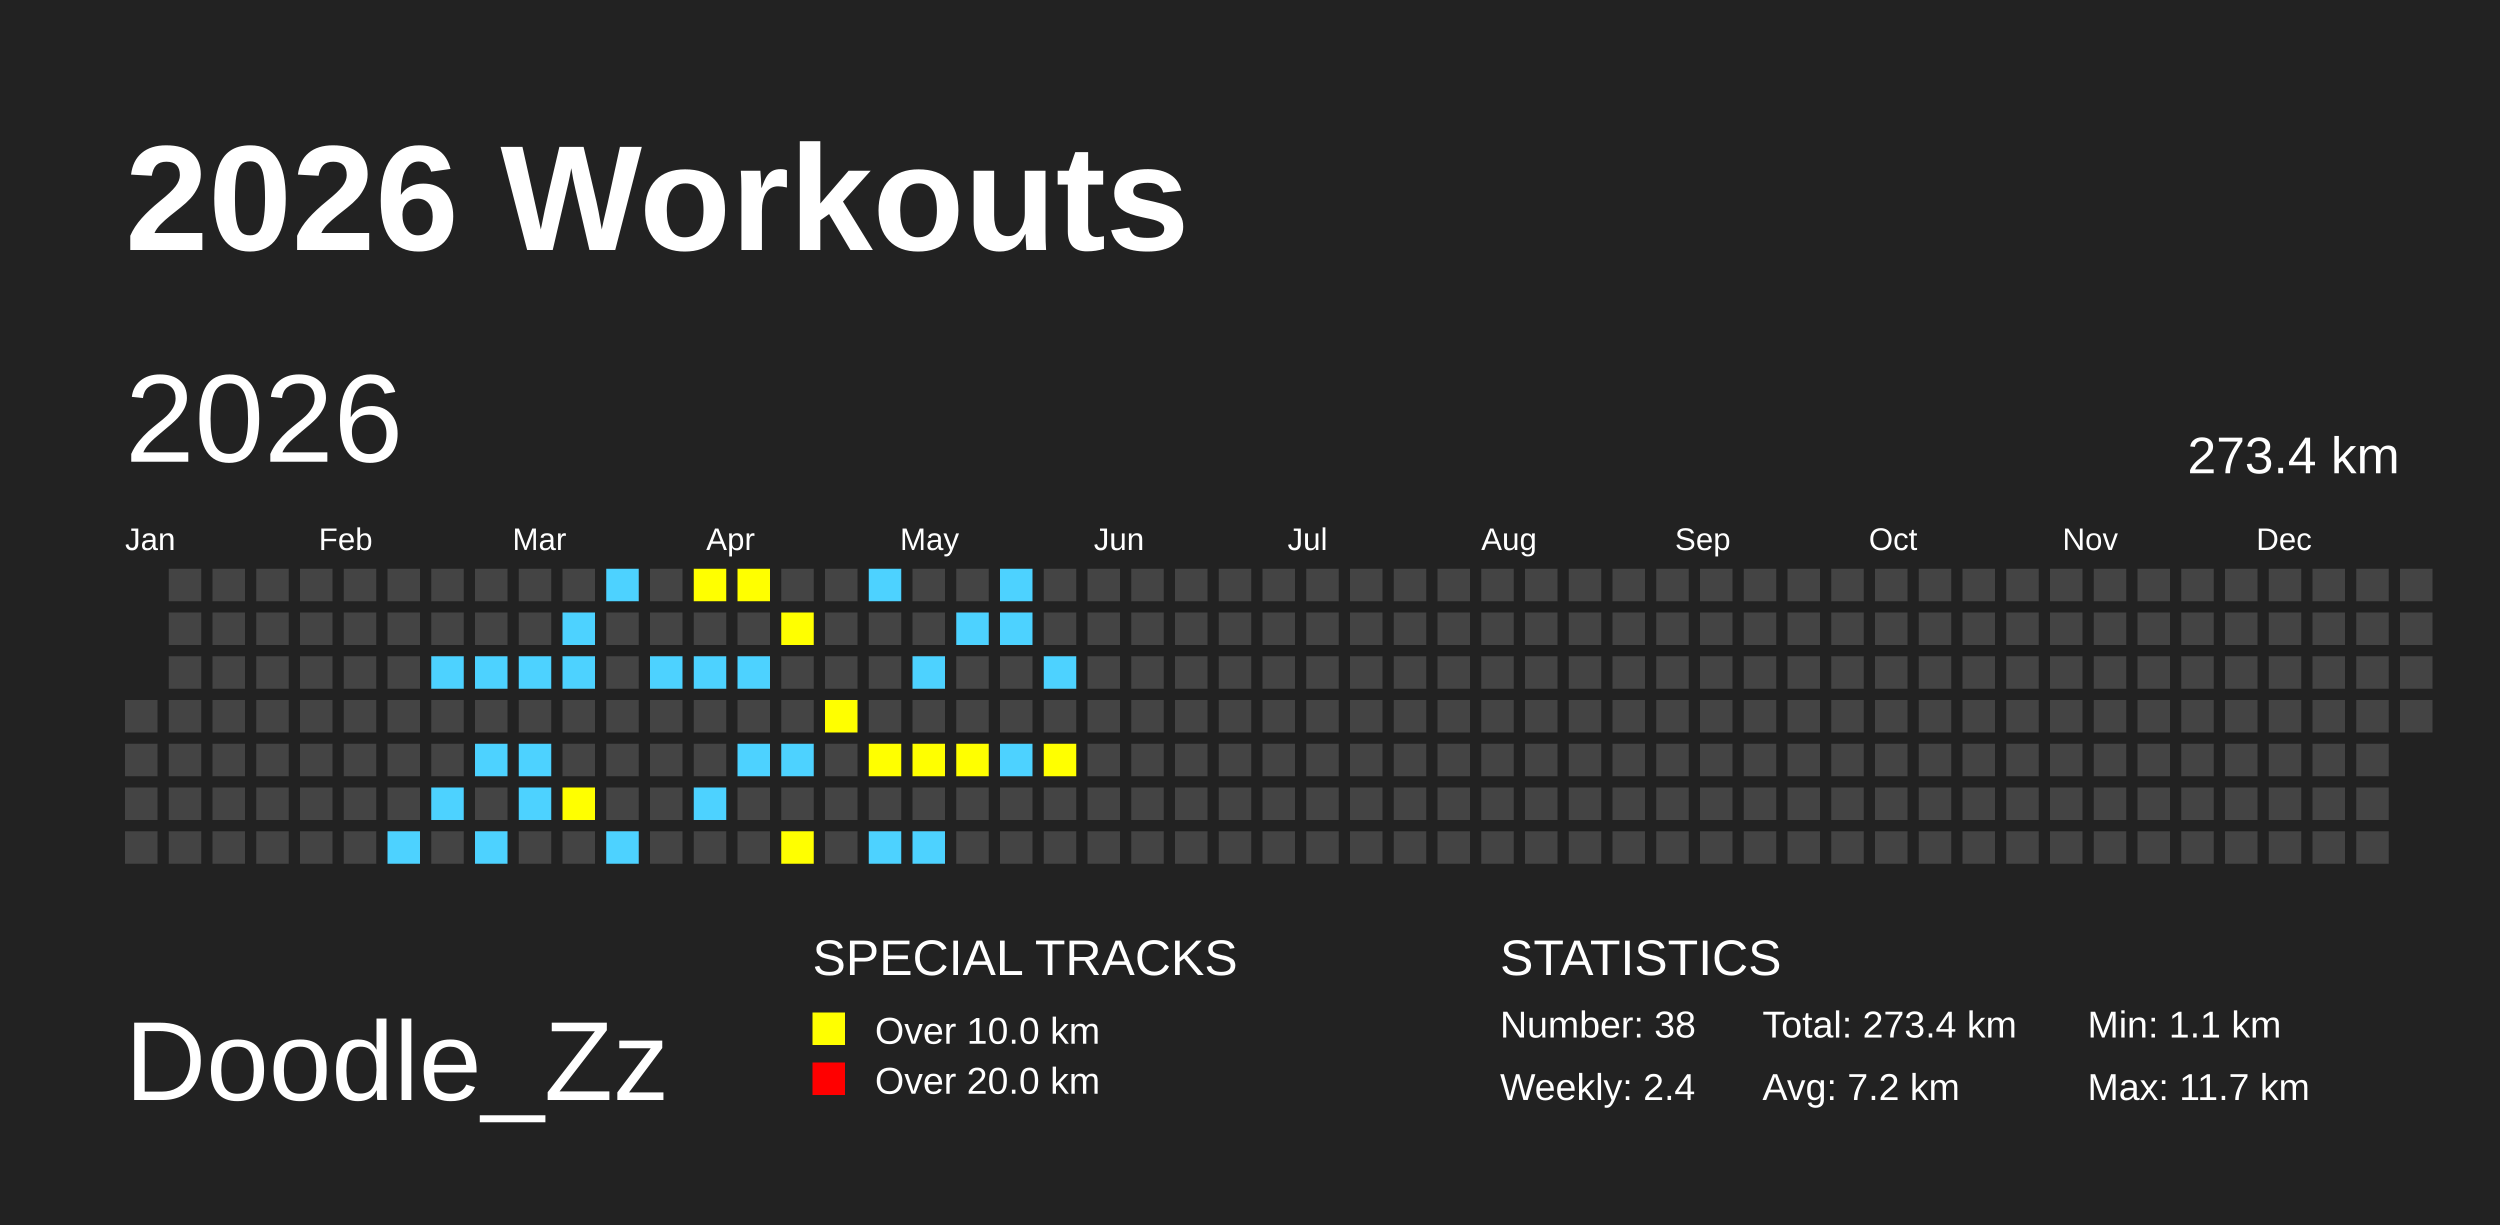
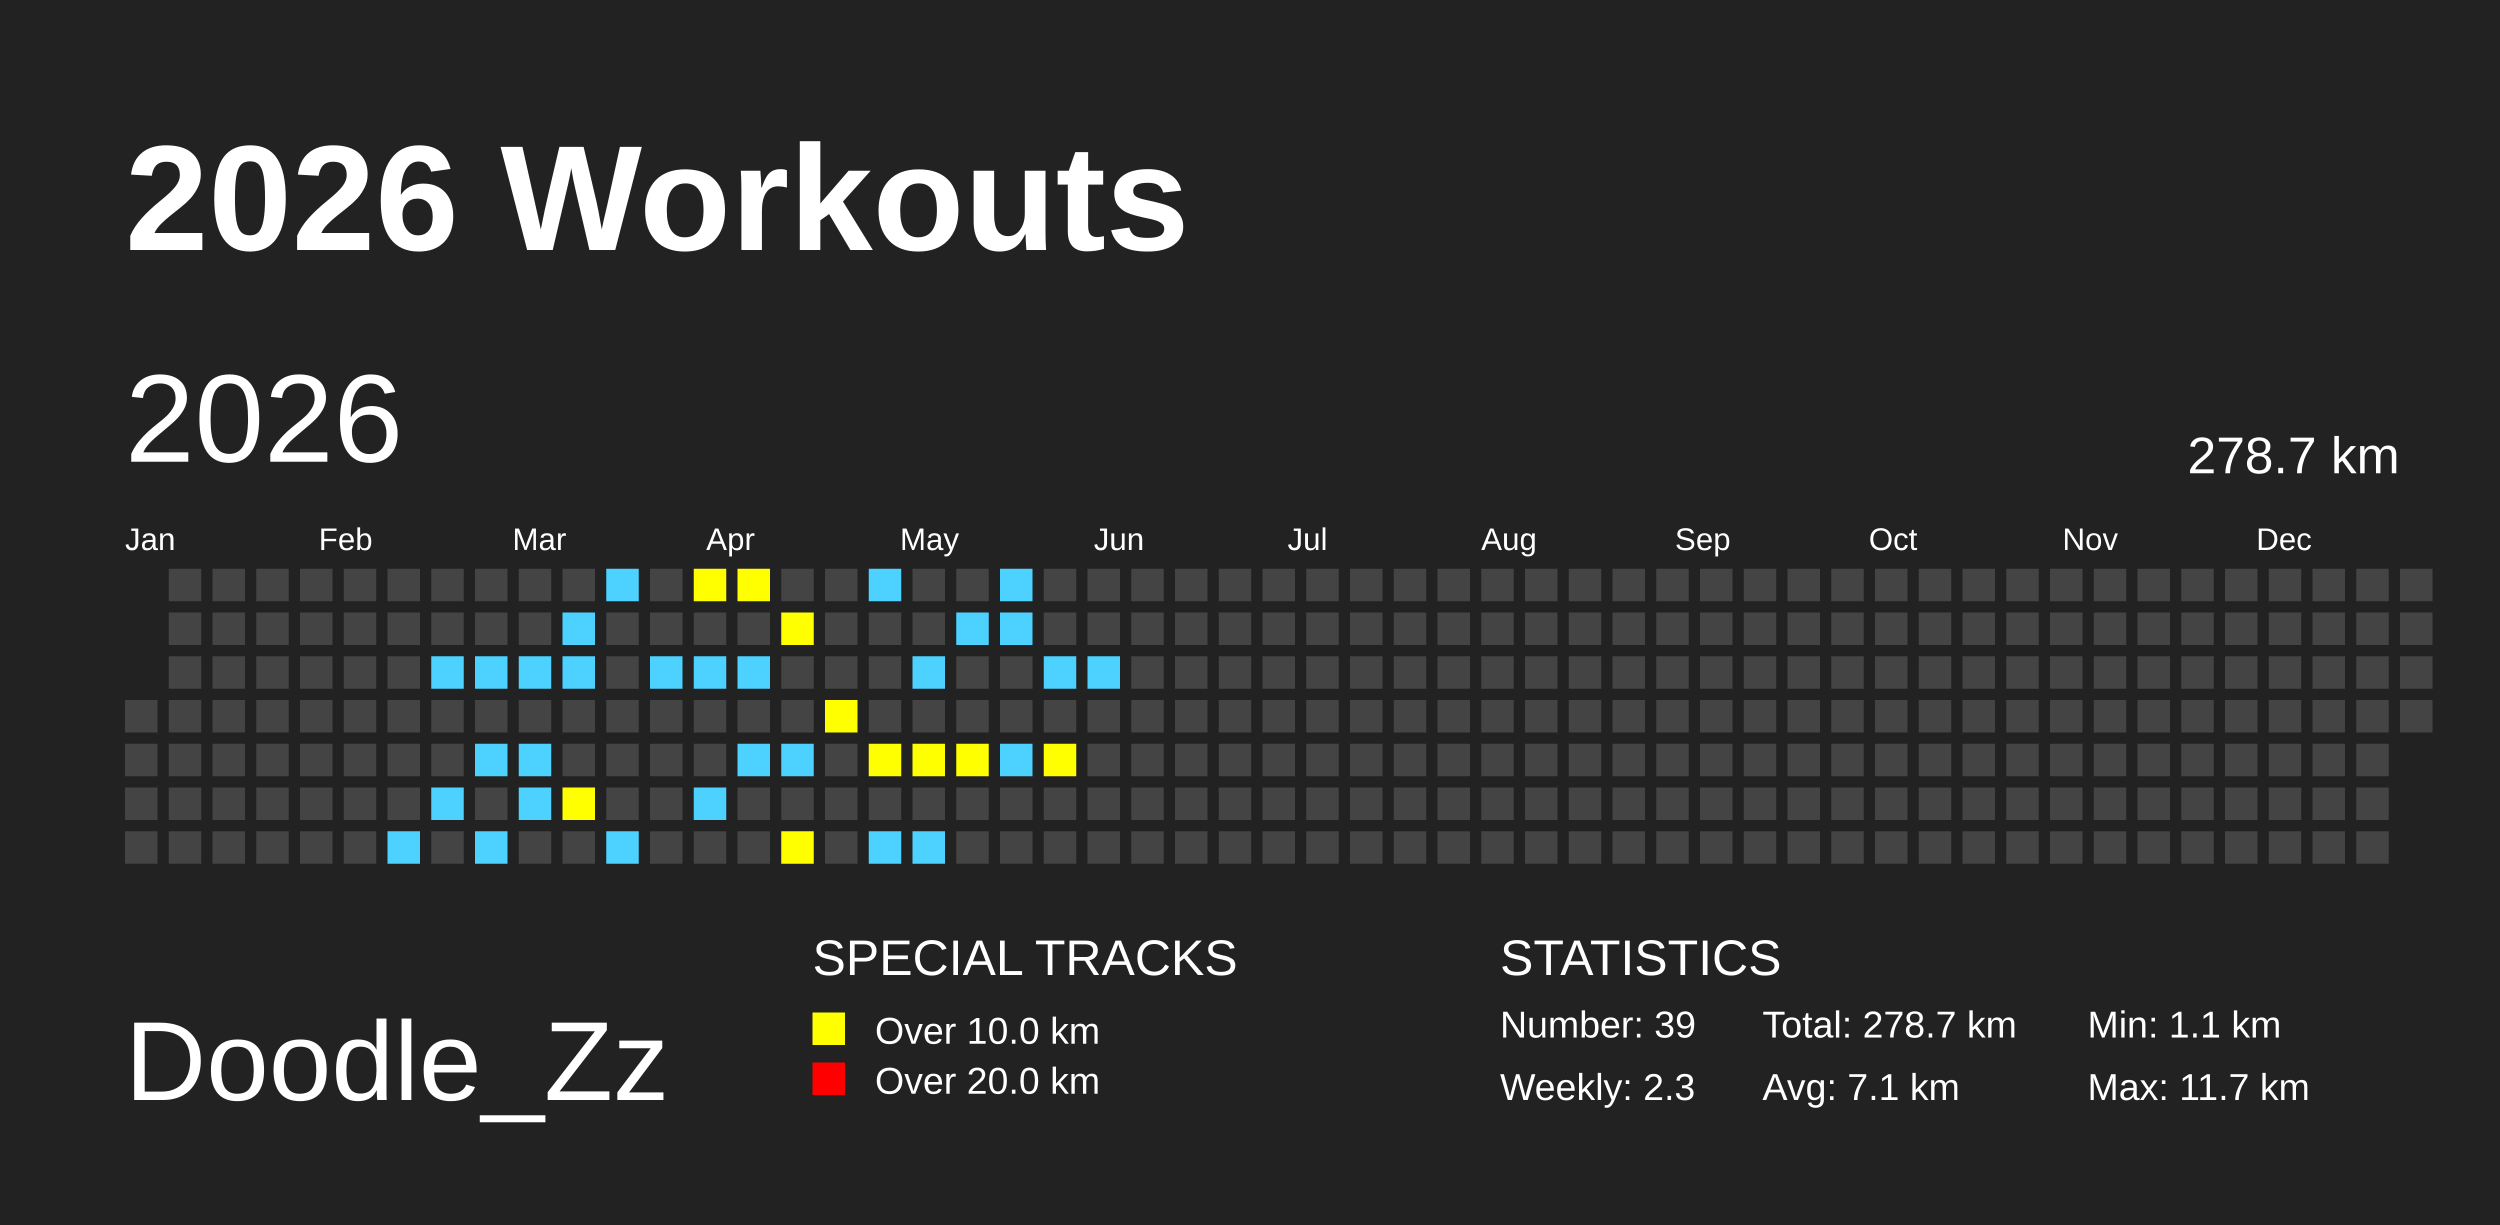
<svg xmlns="http://www.w3.org/2000/svg" baseProfile="full" height="98mm" version="1.1" viewBox="0,0,200,98" width="200mm">
  <defs />
  <rect fill="#222222" height="98" width="200" x="0" y="0" />
  <text fill="#FFFFFF" style="font-size:12px; font-family:Arial; font-weight:bold;" x="10" y="20">2026 Workouts</text>
  <text fill="#FFFFFF" style="font-size:9px; font-family:Arial" x="10" y="88">Doodle_Zz</text>
  <text fill="#FFFFFF" style="font-size:4px; font-family:Arial" x="65" y="78">SPECIAL TRACKS</text>
  <rect fill="yellow" height="2.6" width="2.6" x="65" y="81" />
  <text fill="#FFFFFF" style="font-size:3px; font-family:Arial" x="70" y="83.5">Over 10.0 km</text>
  <rect fill="red" height="2.6" width="2.6" x="65" y="85" />
  <text fill="#FFFFFF" style="font-size:3px; font-family:Arial" x="70" y="87.5">Over 20.0 km</text>
  <text fill="#FFFFFF" style="font-size:4px; font-family:Arial" x="120" y="78">STATISTICS</text>
-   <text fill="#FFFFFF" style="font-size:3px; font-family:Arial" x="120" y="83">Number: 38</text>
-   <text fill="#FFFFFF" style="font-size:3px; font-family:Arial" x="120" y="88">Weekly: 2.4</text>
-   <text fill="#FFFFFF" style="font-size:3px; font-family:Arial" x="141" y="83">Total: 273.4 km</text>
-   <text fill="#FFFFFF" style="font-size:3px; font-family:Arial" x="141" y="88">Avg: 7.2 km</text>
+   <text fill="#FFFFFF" style="font-size:3px; font-family:Arial" x="120" y="83">Number: 39</text>
+   <text fill="#FFFFFF" style="font-size:3px; font-family:Arial" x="120" y="88">Weekly: 2.3</text>
+   <text fill="#FFFFFF" style="font-size:3px; font-family:Arial" x="141" y="83">Total: 278.7 km</text>
+   <text fill="#FFFFFF" style="font-size:3px; font-family:Arial" x="141" y="88">Avg: 7.1 km</text>
  <text fill="#FFFFFF" style="font-size:3px; font-family:Arial" x="167" y="83">Min: 1.1 km</text>
  <text fill="#FFFFFF" style="font-size:3px; font-family:Arial" x="167" y="88">Max: 11.7 km</text>
  <text dominant-baseline="hanging" fill="#FFFFFF" style="font-size:10.0px; font-family:Arial;" x="10" y="30">2026</text>
-   <text dominant-baseline="hanging" fill="#FFFFFF" style="font-size:4.125px; font-family:Arial;" x="175" y="35">273.4 km</text>
+   <text dominant-baseline="hanging" fill="#FFFFFF" style="font-size:4.125px; font-family:Arial;" x="175" y="35">278.7 km</text>
  <text fill="#FFFFFF" style="font-size:2.5px; font-family:Arial" x="10.0" y="44">Jan</text>
  <text fill="#FFFFFF" style="font-size:2.5px; font-family:Arial" x="25.5" y="44">Feb</text>
  <text fill="#FFFFFF" style="font-size:2.5px; font-family:Arial" x="41.0" y="44">Mar</text>
  <text fill="#FFFFFF" style="font-size:2.5px; font-family:Arial" x="56.5" y="44">Apr</text>
  <text fill="#FFFFFF" style="font-size:2.5px; font-family:Arial" x="72.0" y="44">May</text>
  <text fill="#FFFFFF" style="font-size:2.5px; font-family:Arial" x="87.5" y="44">Jun</text>
  <text fill="#FFFFFF" style="font-size:2.5px; font-family:Arial" x="103.0" y="44">Jul</text>
  <text fill="#FFFFFF" style="font-size:2.5px; font-family:Arial" x="118.5" y="44">Aug</text>
  <text fill="#FFFFFF" style="font-size:2.5px; font-family:Arial" x="134.0" y="44">Sep</text>
  <text fill="#FFFFFF" style="font-size:2.5px; font-family:Arial" x="149.5" y="44">Oct</text>
  <text fill="#FFFFFF" style="font-size:2.5px; font-family:Arial" x="165.0" y="44">Nov</text>
  <text fill="#FFFFFF" style="font-size:2.5px; font-family:Arial" x="180.5" y="44">Dec</text>
  <rect fill="#444444" height="2.6" width="2.6" x="10.0" y="56.0" />
  <rect fill="#444444" height="2.6" width="2.6" x="10.0" y="59.5" />
  <rect fill="#444444" height="2.6" width="2.6" x="10.0" y="63.0" />
  <rect fill="#444444" height="2.6" width="2.6" x="10.0" y="66.5" />
  <rect fill="#444444" height="2.6" width="2.6" x="13.5" y="45.5" />
  <rect fill="#444444" height="2.6" width="2.6" x="13.5" y="49.0" />
  <rect fill="#444444" height="2.6" width="2.6" x="13.5" y="52.5" />
  <rect fill="#444444" height="2.6" width="2.6" x="13.5" y="56.0" />
  <rect fill="#444444" height="2.6" width="2.6" x="13.5" y="59.5" />
  <rect fill="#444444" height="2.6" width="2.6" x="13.5" y="63.0" />
  <rect fill="#444444" height="2.6" width="2.6" x="13.5" y="66.5" />
  <rect fill="#444444" height="2.6" width="2.6" x="17.0" y="45.5" />
  <rect fill="#444444" height="2.6" width="2.6" x="17.0" y="49.0" />
  <rect fill="#444444" height="2.6" width="2.6" x="17.0" y="52.5" />
  <rect fill="#444444" height="2.6" width="2.6" x="17.0" y="56.0" />
  <rect fill="#444444" height="2.6" width="2.6" x="17.0" y="59.5" />
  <rect fill="#444444" height="2.6" width="2.6" x="17.0" y="63.0" />
  <rect fill="#444444" height="2.6" width="2.6" x="17.0" y="66.5" />
  <rect fill="#444444" height="2.6" width="2.6" x="20.5" y="45.5" />
  <rect fill="#444444" height="2.6" width="2.6" x="20.5" y="49.0" />
  <rect fill="#444444" height="2.6" width="2.6" x="20.5" y="52.5" />
  <rect fill="#444444" height="2.6" width="2.6" x="20.5" y="56.0" />
  <rect fill="#444444" height="2.6" width="2.6" x="20.5" y="59.5" />
  <rect fill="#444444" height="2.6" width="2.6" x="20.5" y="63.0" />
  <rect fill="#444444" height="2.6" width="2.6" x="20.5" y="66.5" />
  <rect fill="#444444" height="2.6" width="2.6" x="24.0" y="45.5" />
  <rect fill="#444444" height="2.6" width="2.6" x="24.0" y="49.0" />
  <rect fill="#444444" height="2.6" width="2.6" x="24.0" y="52.5" />
  <rect fill="#444444" height="2.6" width="2.6" x="24.0" y="56.0" />
  <rect fill="#444444" height="2.6" width="2.6" x="24.0" y="59.5" />
  <rect fill="#444444" height="2.6" width="2.6" x="24.0" y="63.0" />
  <rect fill="#444444" height="2.6" width="2.6" x="24.0" y="66.5" />
  <rect fill="#444444" height="2.6" width="2.6" x="27.5" y="45.5" />
  <rect fill="#444444" height="2.6" width="2.6" x="27.5" y="49.0" />
  <rect fill="#444444" height="2.6" width="2.6" x="27.5" y="52.5" />
  <rect fill="#444444" height="2.6" width="2.6" x="27.5" y="56.0" />
  <rect fill="#444444" height="2.6" width="2.6" x="27.5" y="59.5" />
  <rect fill="#444444" height="2.6" width="2.6" x="27.5" y="63.0" />
  <rect fill="#444444" height="2.6" width="2.6" x="27.5" y="66.5" />
  <rect fill="#444444" height="2.6" width="2.6" x="31.0" y="45.5" />
  <rect fill="#444444" height="2.6" width="2.6" x="31.0" y="49.0" />
  <rect fill="#444444" height="2.6" width="2.6" x="31.0" y="52.5" />
  <rect fill="#444444" height="2.6" width="2.6" x="31.0" y="56.0" />
  <rect fill="#444444" height="2.6" width="2.6" x="31.0" y="59.5" />
  <rect fill="#444444" height="2.6" width="2.6" x="31.0" y="63.0" />
  <rect fill="#4DD2FF" height="2.6" width="2.6" x="31.0" y="66.5" />
  <rect fill="#444444" height="2.6" width="2.6" x="34.5" y="45.5" />
  <rect fill="#444444" height="2.6" width="2.6" x="34.5" y="49.0" />
  <rect fill="#4DD2FF" height="2.6" width="2.6" x="34.5" y="52.5" />
  <rect fill="#444444" height="2.6" width="2.6" x="34.5" y="56.0" />
  <rect fill="#444444" height="2.6" width="2.6" x="34.5" y="59.5" />
  <rect fill="#4DD2FF" height="2.6" width="2.6" x="34.5" y="63.0" />
  <rect fill="#444444" height="2.6" width="2.6" x="34.5" y="66.5" />
  <rect fill="#444444" height="2.6" width="2.6" x="38.0" y="45.5" />
  <rect fill="#444444" height="2.6" width="2.6" x="38.0" y="49.0" />
  <rect fill="#4DD2FF" height="2.6" width="2.6" x="38.0" y="52.5" />
  <rect fill="#444444" height="2.6" width="2.6" x="38.0" y="56.0" />
  <rect fill="#4DD2FF" height="2.6" width="2.6" x="38.0" y="59.5" />
  <rect fill="#444444" height="2.6" width="2.6" x="38.0" y="63.0" />
  <rect fill="#4DD2FF" height="2.6" width="2.6" x="38.0" y="66.5" />
  <rect fill="#444444" height="2.6" width="2.6" x="41.5" y="45.5" />
  <rect fill="#444444" height="2.6" width="2.6" x="41.5" y="49.0" />
  <rect fill="#4DD2FF" height="2.6" width="2.6" x="41.5" y="52.5" />
  <rect fill="#444444" height="2.6" width="2.6" x="41.5" y="56.0" />
  <rect fill="#4DD2FF" height="2.6" width="2.6" x="41.5" y="59.5" />
  <rect fill="#4DD2FF" height="2.6" width="2.6" x="41.5" y="63.0" />
  <rect fill="#444444" height="2.6" width="2.6" x="41.5" y="66.5" />
  <rect fill="#444444" height="2.6" width="2.6" x="45.0" y="45.5" />
  <rect fill="#4DD2FF" height="2.6" width="2.6" x="45.0" y="49.0" />
  <rect fill="#4DD2FF" height="2.6" width="2.6" x="45.0" y="52.5" />
  <rect fill="#444444" height="2.6" width="2.6" x="45.0" y="56.0" />
  <rect fill="#444444" height="2.6" width="2.6" x="45.0" y="59.5" />
  <rect fill="yellow" height="2.6" width="2.6" x="45.0" y="63.0" />
  <rect fill="#444444" height="2.6" width="2.6" x="45.0" y="66.5" />
  <rect fill="#4DD2FF" height="2.6" width="2.6" x="48.5" y="45.5" />
  <rect fill="#444444" height="2.6" width="2.6" x="48.5" y="49.0" />
  <rect fill="#444444" height="2.6" width="2.6" x="48.5" y="52.5" />
  <rect fill="#444444" height="2.6" width="2.6" x="48.5" y="56.0" />
  <rect fill="#444444" height="2.6" width="2.6" x="48.5" y="59.5" />
  <rect fill="#444444" height="2.6" width="2.6" x="48.5" y="63.0" />
  <rect fill="#4DD2FF" height="2.6" width="2.6" x="48.5" y="66.5" />
  <rect fill="#444444" height="2.6" width="2.6" x="52.0" y="45.5" />
  <rect fill="#444444" height="2.6" width="2.6" x="52.0" y="49.0" />
  <rect fill="#4DD2FF" height="2.6" width="2.6" x="52.0" y="52.5" />
  <rect fill="#444444" height="2.6" width="2.6" x="52.0" y="56.0" />
  <rect fill="#444444" height="2.6" width="2.6" x="52.0" y="59.5" />
  <rect fill="#444444" height="2.6" width="2.6" x="52.0" y="63.0" />
  <rect fill="#444444" height="2.6" width="2.6" x="52.0" y="66.5" />
  <rect fill="yellow" height="2.6" width="2.6" x="55.5" y="45.5" />
  <rect fill="#444444" height="2.6" width="2.6" x="55.5" y="49.0" />
  <rect fill="#4DD2FF" height="2.6" width="2.6" x="55.5" y="52.5" />
  <rect fill="#444444" height="2.6" width="2.6" x="55.5" y="56.0" />
  <rect fill="#444444" height="2.6" width="2.6" x="55.5" y="59.5" />
  <rect fill="#4DD2FF" height="2.6" width="2.6" x="55.5" y="63.0" />
  <rect fill="#444444" height="2.6" width="2.6" x="55.5" y="66.5" />
  <rect fill="yellow" height="2.6" width="2.6" x="59.0" y="45.5" />
  <rect fill="#444444" height="2.6" width="2.6" x="59.0" y="49.0" />
  <rect fill="#4DD2FF" height="2.6" width="2.6" x="59.0" y="52.5" />
  <rect fill="#444444" height="2.6" width="2.6" x="59.0" y="56.0" />
  <rect fill="#4DD2FF" height="2.6" width="2.6" x="59.0" y="59.5" />
  <rect fill="#444444" height="2.6" width="2.6" x="59.0" y="63.0" />
  <rect fill="#444444" height="2.6" width="2.6" x="59.0" y="66.5" />
  <rect fill="#444444" height="2.6" width="2.6" x="62.5" y="45.5" />
  <rect fill="yellow" height="2.6" width="2.6" x="62.5" y="49.0" />
  <rect fill="#444444" height="2.6" width="2.6" x="62.5" y="52.5" />
  <rect fill="#444444" height="2.6" width="2.6" x="62.5" y="56.0" />
  <rect fill="#4DD2FF" height="2.6" width="2.6" x="62.5" y="59.5" />
  <rect fill="#444444" height="2.6" width="2.6" x="62.5" y="63.0" />
  <rect fill="yellow" height="2.6" width="2.6" x="62.5" y="66.5" />
  <rect fill="#444444" height="2.6" width="2.6" x="66.0" y="45.5" />
  <rect fill="#444444" height="2.6" width="2.6" x="66.0" y="49.0" />
  <rect fill="#444444" height="2.6" width="2.6" x="66.0" y="52.5" />
  <rect fill="yellow" height="2.6" width="2.6" x="66.0" y="56.0" />
  <rect fill="#444444" height="2.6" width="2.6" x="66.0" y="59.5" />
  <rect fill="#444444" height="2.6" width="2.6" x="66.0" y="63.0" />
  <rect fill="#444444" height="2.6" width="2.6" x="66.0" y="66.5" />
  <rect fill="#4DD2FF" height="2.6" width="2.6" x="69.5" y="45.5" />
  <rect fill="#444444" height="2.6" width="2.6" x="69.5" y="49.0" />
  <rect fill="#444444" height="2.6" width="2.6" x="69.5" y="52.5" />
  <rect fill="#444444" height="2.6" width="2.6" x="69.5" y="56.0" />
  <rect fill="yellow" height="2.6" width="2.6" x="69.5" y="59.5" />
  <rect fill="#444444" height="2.6" width="2.6" x="69.5" y="63.0" />
  <rect fill="#4DD2FF" height="2.6" width="2.6" x="69.5" y="66.5" />
  <rect fill="#444444" height="2.6" width="2.6" x="73.0" y="45.5" />
  <rect fill="#444444" height="2.6" width="2.6" x="73.0" y="49.0" />
  <rect fill="#4DD2FF" height="2.6" width="2.6" x="73.0" y="52.5" />
  <rect fill="#444444" height="2.6" width="2.6" x="73.0" y="56.0" />
  <rect fill="yellow" height="2.6" width="2.6" x="73.0" y="59.5" />
  <rect fill="#444444" height="2.6" width="2.6" x="73.0" y="63.0" />
  <rect fill="#4DD2FF" height="2.6" width="2.6" x="73.0" y="66.5" />
  <rect fill="#444444" height="2.6" width="2.6" x="76.5" y="45.5" />
  <rect fill="#4DD2FF" height="2.6" width="2.6" x="76.5" y="49.0" />
  <rect fill="#444444" height="2.6" width="2.6" x="76.5" y="52.5" />
  <rect fill="#444444" height="2.6" width="2.6" x="76.5" y="56.0" />
  <rect fill="yellow" height="2.6" width="2.6" x="76.5" y="59.5" />
  <rect fill="#444444" height="2.6" width="2.6" x="76.5" y="63.0" />
  <rect fill="#444444" height="2.6" width="2.6" x="76.5" y="66.5" />
  <rect fill="#4DD2FF" height="2.6" width="2.6" x="80.0" y="45.5" />
  <rect fill="#4DD2FF" height="2.6" width="2.6" x="80.0" y="49.0" />
  <rect fill="#444444" height="2.6" width="2.6" x="80.0" y="52.5" />
  <rect fill="#444444" height="2.6" width="2.6" x="80.0" y="56.0" />
  <rect fill="#4DD2FF" height="2.6" width="2.6" x="80.0" y="59.5" />
  <rect fill="#444444" height="2.6" width="2.6" x="80.0" y="63.0" />
  <rect fill="#444444" height="2.6" width="2.6" x="80.0" y="66.5" />
  <rect fill="#444444" height="2.6" width="2.6" x="83.5" y="45.5" />
  <rect fill="#444444" height="2.6" width="2.6" x="83.5" y="49.0" />
  <rect fill="#4DD2FF" height="2.6" width="2.6" x="83.5" y="52.5" />
  <rect fill="#444444" height="2.6" width="2.6" x="83.5" y="56.0" />
  <rect fill="yellow" height="2.6" width="2.6" x="83.5" y="59.5" />
  <rect fill="#444444" height="2.6" width="2.6" x="83.5" y="63.0" />
  <rect fill="#444444" height="2.6" width="2.6" x="83.5" y="66.5" />
  <rect fill="#444444" height="2.6" width="2.6" x="87.0" y="45.5" />
  <rect fill="#444444" height="2.6" width="2.6" x="87.0" y="49.0" />
-   <rect fill="#444444" height="2.6" width="2.6" x="87.0" y="52.5" />
+   <rect fill="#4DD2FF" height="2.6" width="2.6" x="87.0" y="52.5" />
  <rect fill="#444444" height="2.6" width="2.6" x="87.0" y="56.0" />
  <rect fill="#444444" height="2.6" width="2.6" x="87.0" y="59.5" />
  <rect fill="#444444" height="2.6" width="2.6" x="87.0" y="63.0" />
  <rect fill="#444444" height="2.6" width="2.6" x="87.0" y="66.5" />
  <rect fill="#444444" height="2.6" width="2.6" x="90.5" y="45.5" />
  <rect fill="#444444" height="2.6" width="2.6" x="90.5" y="49.0" />
  <rect fill="#444444" height="2.6" width="2.6" x="90.5" y="52.5" />
  <rect fill="#444444" height="2.6" width="2.6" x="90.5" y="56.0" />
  <rect fill="#444444" height="2.6" width="2.6" x="90.5" y="59.5" />
  <rect fill="#444444" height="2.6" width="2.6" x="90.5" y="63.0" />
  <rect fill="#444444" height="2.6" width="2.6" x="90.5" y="66.5" />
  <rect fill="#444444" height="2.6" width="2.6" x="94.0" y="45.5" />
  <rect fill="#444444" height="2.6" width="2.6" x="94.0" y="49.0" />
  <rect fill="#444444" height="2.6" width="2.6" x="94.0" y="52.5" />
  <rect fill="#444444" height="2.6" width="2.6" x="94.0" y="56.0" />
  <rect fill="#444444" height="2.6" width="2.6" x="94.0" y="59.5" />
  <rect fill="#444444" height="2.6" width="2.6" x="94.0" y="63.0" />
  <rect fill="#444444" height="2.6" width="2.6" x="94.0" y="66.5" />
  <rect fill="#444444" height="2.6" width="2.6" x="97.5" y="45.5" />
  <rect fill="#444444" height="2.6" width="2.6" x="97.5" y="49.0" />
  <rect fill="#444444" height="2.6" width="2.6" x="97.5" y="52.5" />
  <rect fill="#444444" height="2.6" width="2.6" x="97.5" y="56.0" />
  <rect fill="#444444" height="2.6" width="2.6" x="97.5" y="59.5" />
  <rect fill="#444444" height="2.6" width="2.6" x="97.5" y="63.0" />
  <rect fill="#444444" height="2.6" width="2.6" x="97.5" y="66.5" />
  <rect fill="#444444" height="2.6" width="2.6" x="101.0" y="45.5" />
  <rect fill="#444444" height="2.6" width="2.6" x="101.0" y="49.0" />
  <rect fill="#444444" height="2.6" width="2.6" x="101.0" y="52.5" />
  <rect fill="#444444" height="2.6" width="2.6" x="101.0" y="56.0" />
  <rect fill="#444444" height="2.6" width="2.6" x="101.0" y="59.5" />
  <rect fill="#444444" height="2.6" width="2.6" x="101.0" y="63.0" />
  <rect fill="#444444" height="2.6" width="2.6" x="101.0" y="66.5" />
  <rect fill="#444444" height="2.6" width="2.6" x="104.5" y="45.5" />
  <rect fill="#444444" height="2.6" width="2.6" x="104.5" y="49.0" />
  <rect fill="#444444" height="2.6" width="2.6" x="104.5" y="52.5" />
  <rect fill="#444444" height="2.6" width="2.6" x="104.5" y="56.0" />
  <rect fill="#444444" height="2.6" width="2.6" x="104.5" y="59.5" />
  <rect fill="#444444" height="2.6" width="2.6" x="104.5" y="63.0" />
  <rect fill="#444444" height="2.6" width="2.6" x="104.5" y="66.5" />
  <rect fill="#444444" height="2.6" width="2.6" x="108.0" y="45.5" />
  <rect fill="#444444" height="2.6" width="2.6" x="108.0" y="49.0" />
  <rect fill="#444444" height="2.6" width="2.6" x="108.0" y="52.5" />
  <rect fill="#444444" height="2.6" width="2.6" x="108.0" y="56.0" />
  <rect fill="#444444" height="2.6" width="2.6" x="108.0" y="59.5" />
  <rect fill="#444444" height="2.6" width="2.6" x="108.0" y="63.0" />
  <rect fill="#444444" height="2.6" width="2.6" x="108.0" y="66.5" />
  <rect fill="#444444" height="2.6" width="2.6" x="111.5" y="45.5" />
  <rect fill="#444444" height="2.6" width="2.6" x="111.5" y="49.0" />
  <rect fill="#444444" height="2.6" width="2.6" x="111.5" y="52.5" />
  <rect fill="#444444" height="2.6" width="2.6" x="111.5" y="56.0" />
  <rect fill="#444444" height="2.6" width="2.6" x="111.5" y="59.5" />
  <rect fill="#444444" height="2.6" width="2.6" x="111.5" y="63.0" />
  <rect fill="#444444" height="2.6" width="2.6" x="111.5" y="66.5" />
  <rect fill="#444444" height="2.6" width="2.6" x="115.0" y="45.5" />
  <rect fill="#444444" height="2.6" width="2.6" x="115.0" y="49.0" />
  <rect fill="#444444" height="2.6" width="2.6" x="115.0" y="52.5" />
  <rect fill="#444444" height="2.6" width="2.6" x="115.0" y="56.0" />
  <rect fill="#444444" height="2.6" width="2.6" x="115.0" y="59.5" />
  <rect fill="#444444" height="2.6" width="2.6" x="115.0" y="63.0" />
  <rect fill="#444444" height="2.6" width="2.6" x="115.0" y="66.5" />
  <rect fill="#444444" height="2.6" width="2.6" x="118.5" y="45.5" />
  <rect fill="#444444" height="2.6" width="2.6" x="118.5" y="49.0" />
  <rect fill="#444444" height="2.6" width="2.6" x="118.5" y="52.5" />
  <rect fill="#444444" height="2.6" width="2.6" x="118.5" y="56.0" />
  <rect fill="#444444" height="2.6" width="2.6" x="118.5" y="59.5" />
  <rect fill="#444444" height="2.6" width="2.6" x="118.5" y="63.0" />
  <rect fill="#444444" height="2.6" width="2.6" x="118.5" y="66.5" />
  <rect fill="#444444" height="2.6" width="2.6" x="122.0" y="45.5" />
  <rect fill="#444444" height="2.6" width="2.6" x="122.0" y="49.0" />
  <rect fill="#444444" height="2.6" width="2.6" x="122.0" y="52.5" />
  <rect fill="#444444" height="2.6" width="2.6" x="122.0" y="56.0" />
  <rect fill="#444444" height="2.6" width="2.6" x="122.0" y="59.5" />
  <rect fill="#444444" height="2.6" width="2.6" x="122.0" y="63.0" />
  <rect fill="#444444" height="2.6" width="2.6" x="122.0" y="66.5" />
  <rect fill="#444444" height="2.6" width="2.6" x="125.5" y="45.5" />
  <rect fill="#444444" height="2.6" width="2.6" x="125.5" y="49.0" />
  <rect fill="#444444" height="2.6" width="2.6" x="125.5" y="52.5" />
  <rect fill="#444444" height="2.6" width="2.6" x="125.5" y="56.0" />
  <rect fill="#444444" height="2.6" width="2.6" x="125.5" y="59.5" />
  <rect fill="#444444" height="2.6" width="2.6" x="125.5" y="63.0" />
  <rect fill="#444444" height="2.6" width="2.6" x="125.5" y="66.5" />
  <rect fill="#444444" height="2.6" width="2.6" x="129.0" y="45.5" />
  <rect fill="#444444" height="2.6" width="2.6" x="129.0" y="49.0" />
  <rect fill="#444444" height="2.6" width="2.6" x="129.0" y="52.5" />
  <rect fill="#444444" height="2.6" width="2.6" x="129.0" y="56.0" />
  <rect fill="#444444" height="2.6" width="2.6" x="129.0" y="59.5" />
  <rect fill="#444444" height="2.6" width="2.6" x="129.0" y="63.0" />
  <rect fill="#444444" height="2.6" width="2.6" x="129.0" y="66.5" />
  <rect fill="#444444" height="2.6" width="2.6" x="132.5" y="45.5" />
  <rect fill="#444444" height="2.6" width="2.6" x="132.5" y="49.0" />
  <rect fill="#444444" height="2.6" width="2.6" x="132.5" y="52.5" />
  <rect fill="#444444" height="2.6" width="2.6" x="132.5" y="56.0" />
  <rect fill="#444444" height="2.6" width="2.6" x="132.5" y="59.5" />
  <rect fill="#444444" height="2.6" width="2.6" x="132.5" y="63.0" />
  <rect fill="#444444" height="2.6" width="2.6" x="132.5" y="66.5" />
  <rect fill="#444444" height="2.6" width="2.6" x="136.0" y="45.5" />
  <rect fill="#444444" height="2.6" width="2.6" x="136.0" y="49.0" />
  <rect fill="#444444" height="2.6" width="2.6" x="136.0" y="52.5" />
  <rect fill="#444444" height="2.6" width="2.6" x="136.0" y="56.0" />
  <rect fill="#444444" height="2.6" width="2.6" x="136.0" y="59.5" />
  <rect fill="#444444" height="2.6" width="2.6" x="136.0" y="63.0" />
  <rect fill="#444444" height="2.6" width="2.6" x="136.0" y="66.5" />
  <rect fill="#444444" height="2.6" width="2.6" x="139.5" y="45.5" />
  <rect fill="#444444" height="2.6" width="2.6" x="139.5" y="49.0" />
  <rect fill="#444444" height="2.6" width="2.6" x="139.5" y="52.5" />
  <rect fill="#444444" height="2.6" width="2.6" x="139.5" y="56.0" />
  <rect fill="#444444" height="2.6" width="2.6" x="139.5" y="59.5" />
  <rect fill="#444444" height="2.6" width="2.6" x="139.5" y="63.0" />
  <rect fill="#444444" height="2.6" width="2.6" x="139.5" y="66.5" />
  <rect fill="#444444" height="2.6" width="2.6" x="143.0" y="45.5" />
  <rect fill="#444444" height="2.6" width="2.6" x="143.0" y="49.0" />
  <rect fill="#444444" height="2.6" width="2.6" x="143.0" y="52.5" />
  <rect fill="#444444" height="2.6" width="2.6" x="143.0" y="56.0" />
  <rect fill="#444444" height="2.6" width="2.6" x="143.0" y="59.5" />
  <rect fill="#444444" height="2.6" width="2.6" x="143.0" y="63.0" />
  <rect fill="#444444" height="2.6" width="2.6" x="143.0" y="66.5" />
  <rect fill="#444444" height="2.6" width="2.6" x="146.5" y="45.5" />
  <rect fill="#444444" height="2.6" width="2.6" x="146.5" y="49.0" />
  <rect fill="#444444" height="2.6" width="2.6" x="146.5" y="52.5" />
  <rect fill="#444444" height="2.6" width="2.6" x="146.5" y="56.0" />
  <rect fill="#444444" height="2.6" width="2.6" x="146.5" y="59.5" />
  <rect fill="#444444" height="2.6" width="2.6" x="146.5" y="63.0" />
  <rect fill="#444444" height="2.6" width="2.6" x="146.5" y="66.5" />
  <rect fill="#444444" height="2.6" width="2.6" x="150.0" y="45.5" />
  <rect fill="#444444" height="2.6" width="2.6" x="150.0" y="49.0" />
  <rect fill="#444444" height="2.6" width="2.6" x="150.0" y="52.5" />
  <rect fill="#444444" height="2.6" width="2.6" x="150.0" y="56.0" />
  <rect fill="#444444" height="2.6" width="2.6" x="150.0" y="59.5" />
  <rect fill="#444444" height="2.6" width="2.6" x="150.0" y="63.0" />
  <rect fill="#444444" height="2.6" width="2.6" x="150.0" y="66.5" />
  <rect fill="#444444" height="2.6" width="2.6" x="153.5" y="45.5" />
  <rect fill="#444444" height="2.6" width="2.6" x="153.5" y="49.0" />
  <rect fill="#444444" height="2.6" width="2.6" x="153.5" y="52.5" />
  <rect fill="#444444" height="2.6" width="2.6" x="153.5" y="56.0" />
  <rect fill="#444444" height="2.6" width="2.6" x="153.5" y="59.5" />
  <rect fill="#444444" height="2.6" width="2.6" x="153.5" y="63.0" />
  <rect fill="#444444" height="2.6" width="2.6" x="153.5" y="66.5" />
  <rect fill="#444444" height="2.6" width="2.6" x="157.0" y="45.5" />
  <rect fill="#444444" height="2.6" width="2.6" x="157.0" y="49.0" />
  <rect fill="#444444" height="2.6" width="2.6" x="157.0" y="52.5" />
  <rect fill="#444444" height="2.6" width="2.6" x="157.0" y="56.0" />
  <rect fill="#444444" height="2.6" width="2.6" x="157.0" y="59.5" />
  <rect fill="#444444" height="2.6" width="2.6" x="157.0" y="63.0" />
  <rect fill="#444444" height="2.6" width="2.6" x="157.0" y="66.5" />
  <rect fill="#444444" height="2.6" width="2.6" x="160.5" y="45.5" />
  <rect fill="#444444" height="2.6" width="2.6" x="160.5" y="49.0" />
  <rect fill="#444444" height="2.6" width="2.6" x="160.5" y="52.5" />
  <rect fill="#444444" height="2.6" width="2.6" x="160.5" y="56.0" />
  <rect fill="#444444" height="2.6" width="2.6" x="160.5" y="59.5" />
  <rect fill="#444444" height="2.6" width="2.6" x="160.5" y="63.0" />
  <rect fill="#444444" height="2.6" width="2.6" x="160.5" y="66.5" />
  <rect fill="#444444" height="2.6" width="2.6" x="164.0" y="45.5" />
  <rect fill="#444444" height="2.6" width="2.6" x="164.0" y="49.0" />
  <rect fill="#444444" height="2.6" width="2.6" x="164.0" y="52.5" />
  <rect fill="#444444" height="2.6" width="2.6" x="164.0" y="56.0" />
  <rect fill="#444444" height="2.6" width="2.6" x="164.0" y="59.5" />
  <rect fill="#444444" height="2.6" width="2.6" x="164.0" y="63.0" />
  <rect fill="#444444" height="2.6" width="2.6" x="164.0" y="66.5" />
  <rect fill="#444444" height="2.6" width="2.6" x="167.5" y="45.5" />
  <rect fill="#444444" height="2.6" width="2.6" x="167.5" y="49.0" />
  <rect fill="#444444" height="2.6" width="2.6" x="167.5" y="52.5" />
  <rect fill="#444444" height="2.6" width="2.6" x="167.5" y="56.0" />
  <rect fill="#444444" height="2.6" width="2.6" x="167.5" y="59.5" />
  <rect fill="#444444" height="2.6" width="2.6" x="167.5" y="63.0" />
  <rect fill="#444444" height="2.6" width="2.6" x="167.5" y="66.5" />
  <rect fill="#444444" height="2.6" width="2.6" x="171.0" y="45.5" />
  <rect fill="#444444" height="2.6" width="2.6" x="171.0" y="49.0" />
  <rect fill="#444444" height="2.6" width="2.6" x="171.0" y="52.5" />
  <rect fill="#444444" height="2.6" width="2.6" x="171.0" y="56.0" />
  <rect fill="#444444" height="2.6" width="2.6" x="171.0" y="59.5" />
  <rect fill="#444444" height="2.6" width="2.6" x="171.0" y="63.0" />
  <rect fill="#444444" height="2.6" width="2.6" x="171.0" y="66.5" />
  <rect fill="#444444" height="2.6" width="2.6" x="174.5" y="45.5" />
  <rect fill="#444444" height="2.6" width="2.6" x="174.5" y="49.0" />
  <rect fill="#444444" height="2.6" width="2.6" x="174.5" y="52.5" />
  <rect fill="#444444" height="2.6" width="2.6" x="174.5" y="56.0" />
  <rect fill="#444444" height="2.6" width="2.6" x="174.5" y="59.5" />
  <rect fill="#444444" height="2.6" width="2.6" x="174.5" y="63.0" />
  <rect fill="#444444" height="2.6" width="2.6" x="174.5" y="66.5" />
  <rect fill="#444444" height="2.6" width="2.6" x="178.0" y="45.5" />
  <rect fill="#444444" height="2.6" width="2.6" x="178.0" y="49.0" />
  <rect fill="#444444" height="2.6" width="2.6" x="178.0" y="52.5" />
  <rect fill="#444444" height="2.6" width="2.6" x="178.0" y="56.0" />
  <rect fill="#444444" height="2.6" width="2.6" x="178.0" y="59.5" />
  <rect fill="#444444" height="2.6" width="2.6" x="178.0" y="63.0" />
  <rect fill="#444444" height="2.6" width="2.6" x="178.0" y="66.5" />
  <rect fill="#444444" height="2.6" width="2.6" x="181.5" y="45.5" />
  <rect fill="#444444" height="2.6" width="2.6" x="181.5" y="49.0" />
  <rect fill="#444444" height="2.6" width="2.6" x="181.5" y="52.5" />
  <rect fill="#444444" height="2.6" width="2.6" x="181.5" y="56.0" />
  <rect fill="#444444" height="2.6" width="2.6" x="181.5" y="59.5" />
  <rect fill="#444444" height="2.6" width="2.6" x="181.5" y="63.0" />
  <rect fill="#444444" height="2.6" width="2.6" x="181.5" y="66.5" />
  <rect fill="#444444" height="2.6" width="2.6" x="185.0" y="45.5" />
  <rect fill="#444444" height="2.6" width="2.6" x="185.0" y="49.0" />
  <rect fill="#444444" height="2.6" width="2.6" x="185.0" y="52.5" />
  <rect fill="#444444" height="2.6" width="2.6" x="185.0" y="56.0" />
  <rect fill="#444444" height="2.6" width="2.6" x="185.0" y="59.5" />
  <rect fill="#444444" height="2.6" width="2.6" x="185.0" y="63.0" />
  <rect fill="#444444" height="2.6" width="2.6" x="185.0" y="66.5" />
  <rect fill="#444444" height="2.6" width="2.6" x="188.5" y="45.5" />
  <rect fill="#444444" height="2.6" width="2.6" x="188.5" y="49.0" />
  <rect fill="#444444" height="2.6" width="2.6" x="188.5" y="52.5" />
  <rect fill="#444444" height="2.6" width="2.6" x="188.5" y="56.0" />
  <rect fill="#444444" height="2.6" width="2.6" x="188.5" y="59.5" />
  <rect fill="#444444" height="2.6" width="2.6" x="188.5" y="63.0" />
  <rect fill="#444444" height="2.6" width="2.6" x="188.5" y="66.5" />
  <rect fill="#444444" height="2.6" width="2.6" x="192.0" y="45.5" />
  <rect fill="#444444" height="2.6" width="2.6" x="192.0" y="49.0" />
  <rect fill="#444444" height="2.6" width="2.6" x="192.0" y="52.5" />
  <rect fill="#444444" height="2.6" width="2.6" x="192.0" y="56.0" />
</svg>
